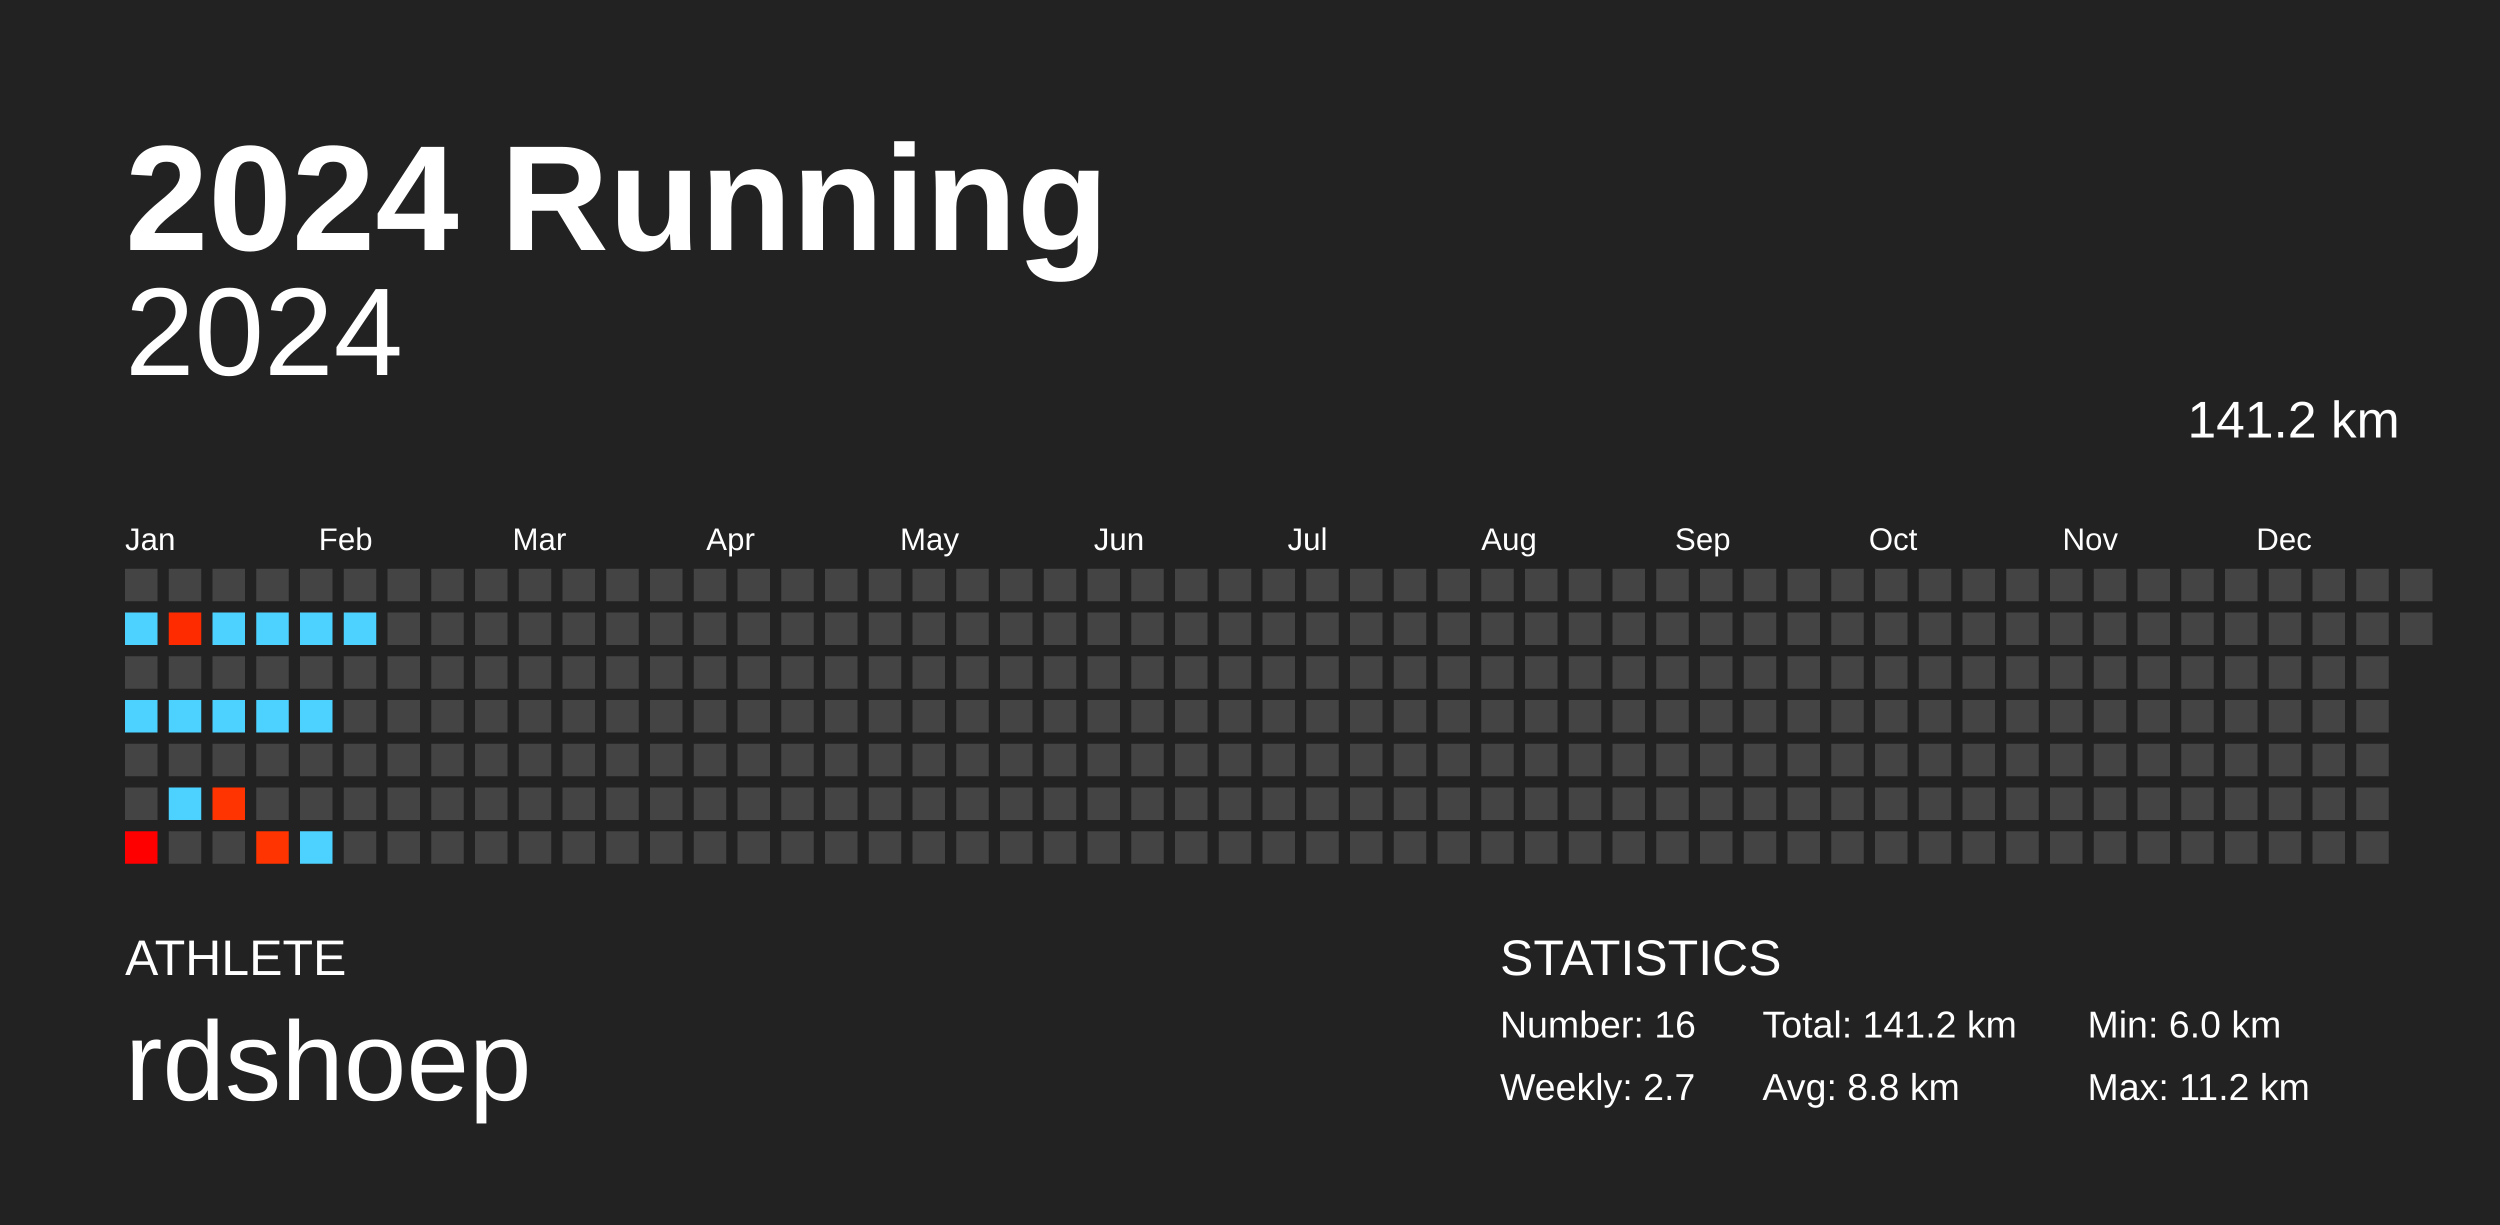
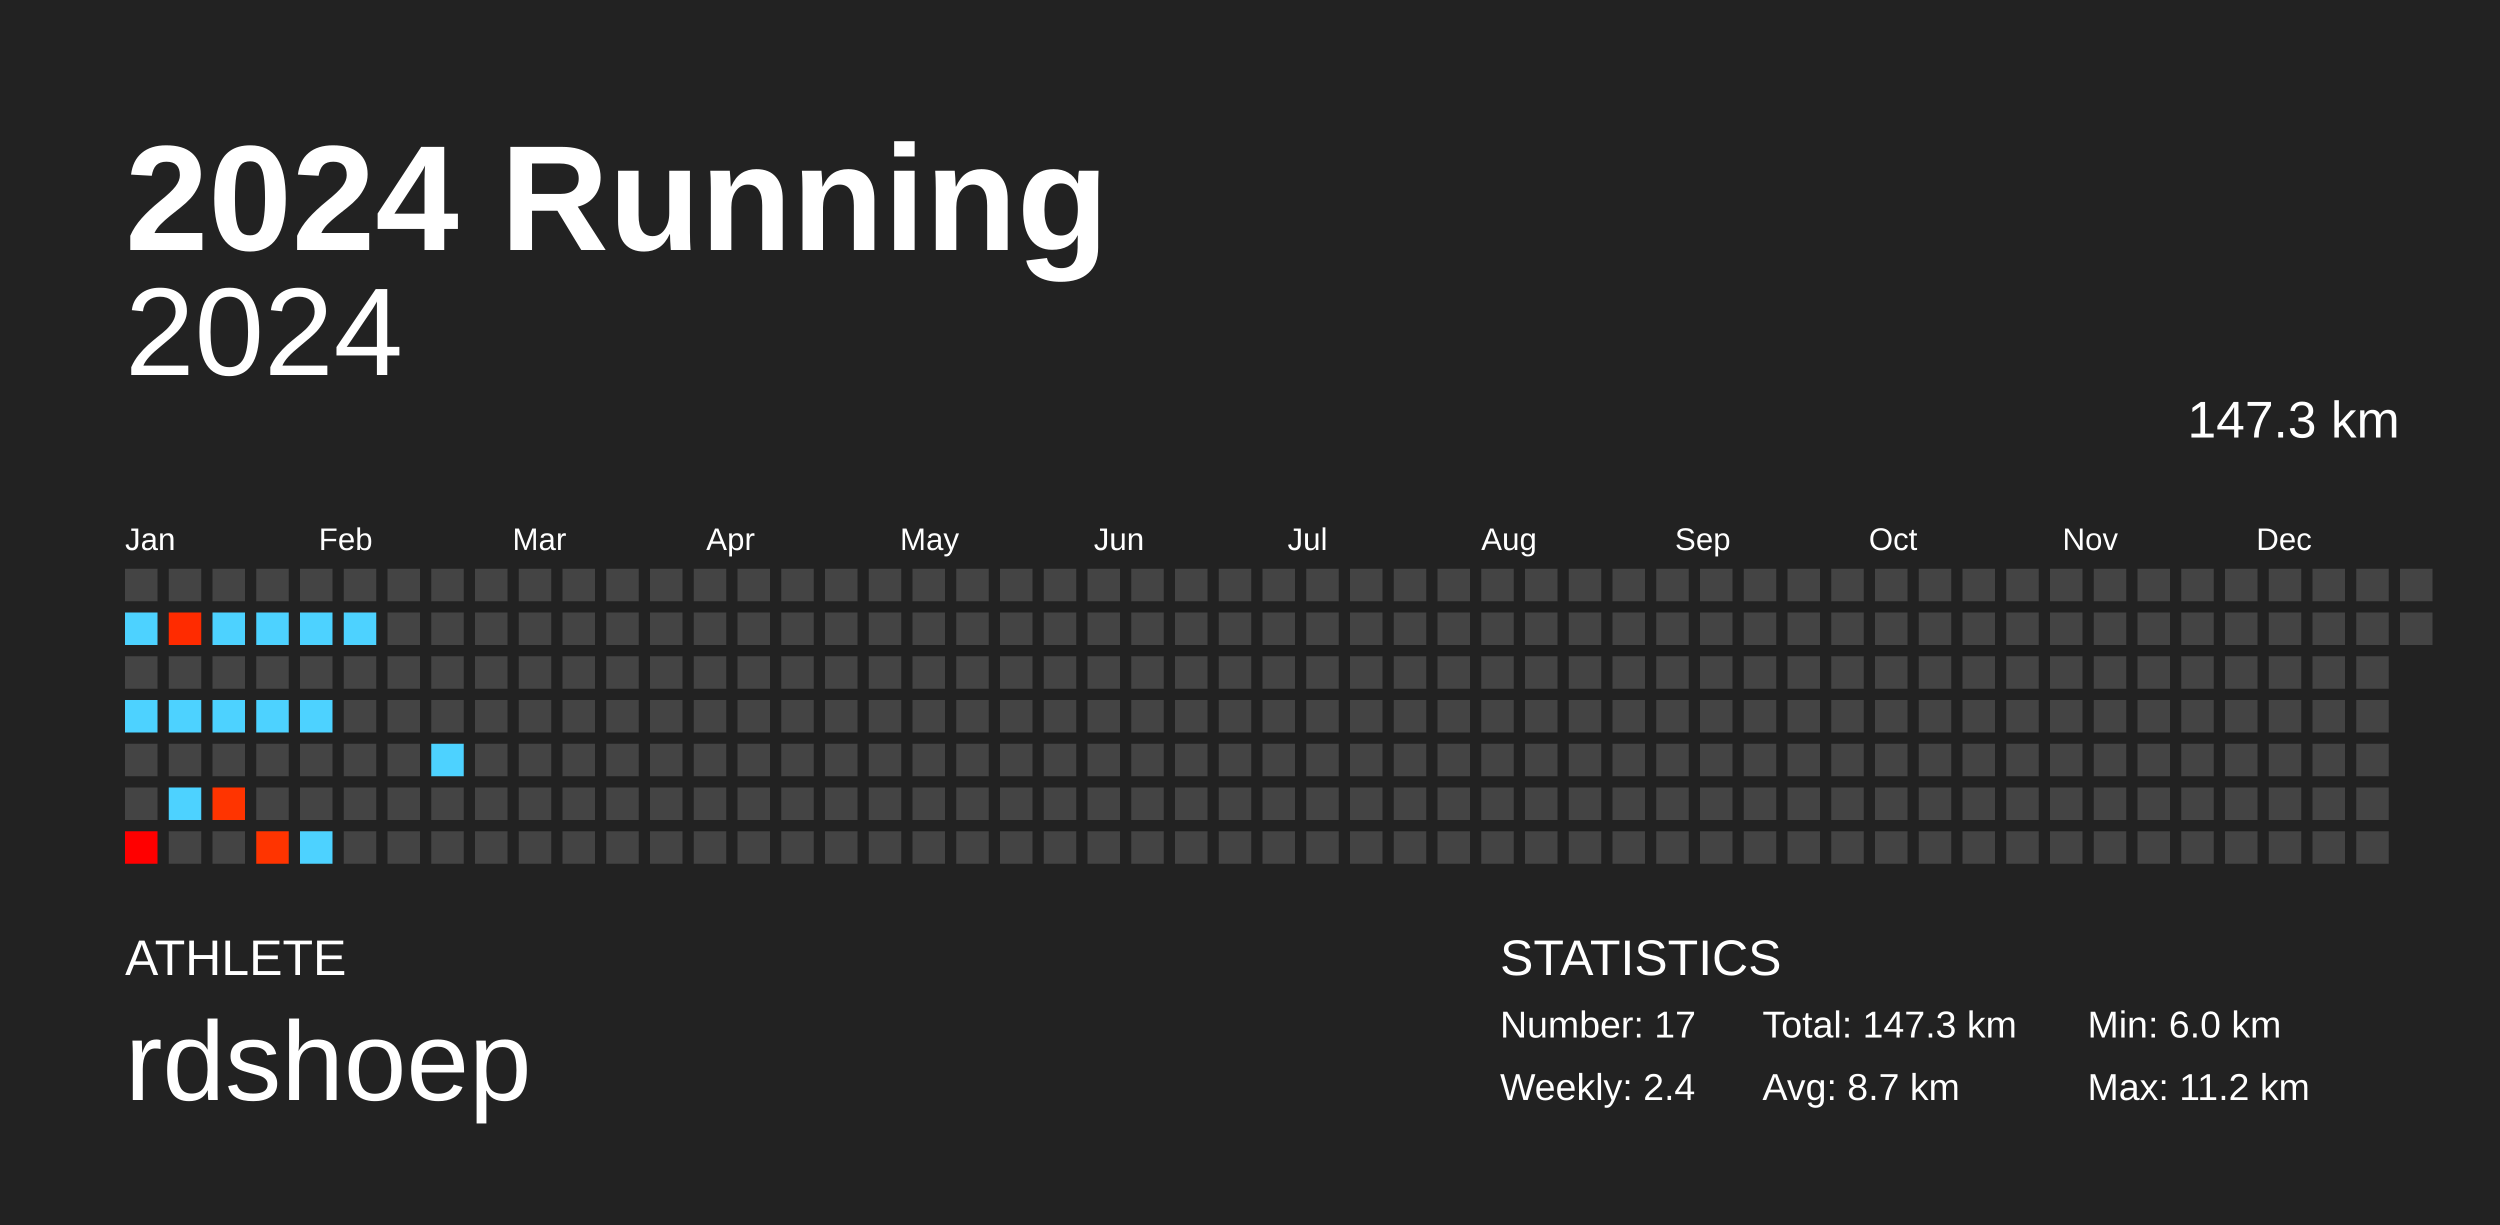
<svg xmlns="http://www.w3.org/2000/svg" baseProfile="full" height="98mm" version="1.1" viewBox="0,0,200,98" width="200mm">
  <defs />
  <rect fill="#222222" height="98" width="200" x="0" y="0" />
  <text fill="#FFFFFF" style="font-size:12px; font-family:Arial; font-weight:bold;" x="10" y="20">2024 Running</text>
  <text fill="#FFFFFF" style="font-size:4px; font-family:Arial" x="10" y="78">ATHLETE</text>
  <text fill="#FFFFFF" style="font-size:9px; font-family:Arial" x="10" y="88">rdshoep</text>
  <text fill="#FFFFFF" style="font-size:4px; font-family:Arial" x="120" y="78">STATISTICS</text>
-   <text fill="#FFFFFF" style="font-size:3px; font-family:Arial" x="120" y="83">Number: 16</text>
-   <text fill="#FFFFFF" style="font-size:3px; font-family:Arial" x="120" y="88">Weekly: 2.7</text>
-   <text fill="#FFFFFF" style="font-size:3px; font-family:Arial" x="141" y="83">Total: 141.2 km</text>
-   <text fill="#FFFFFF" style="font-size:3px; font-family:Arial" x="141" y="88">Avg: 8.8 km</text>
+   <text fill="#FFFFFF" style="font-size:3px; font-family:Arial" x="120" y="83">Number: 17</text>
+   <text fill="#FFFFFF" style="font-size:3px; font-family:Arial" x="120" y="88">Weekly: 2.4</text>
+   <text fill="#FFFFFF" style="font-size:3px; font-family:Arial" x="141" y="83">Total: 147.3 km</text>
+   <text fill="#FFFFFF" style="font-size:3px; font-family:Arial" x="141" y="88">Avg: 8.7 km</text>
  <text fill="#FFFFFF" style="font-size:3px; font-family:Arial" x="167" y="83">Min: 6.0 km</text>
  <text fill="#FFFFFF" style="font-size:3px; font-family:Arial" x="167" y="88">Max: 11.2 km</text>
  <text alignment-baseline="hanging" fill="#FFFFFF" style="font-size:10.0px; font-family:Arial;" x="10" y="30">2024</text>
-   <text alignment-baseline="hanging" fill="#FFFFFF" style="font-size:4.125px; font-family:Arial;" x="175" y="35">141.2 km</text>
+   <text alignment-baseline="hanging" fill="#FFFFFF" style="font-size:4.125px; font-family:Arial;" x="175" y="35">147.3 km</text>
  <text fill="#FFFFFF" style="font-size:2.5px; font-family:Arial" x="10.0" y="44">Jan</text>
  <text fill="#FFFFFF" style="font-size:2.5px; font-family:Arial" x="25.5" y="44">Feb</text>
  <text fill="#FFFFFF" style="font-size:2.5px; font-family:Arial" x="41.0" y="44">Mar</text>
  <text fill="#FFFFFF" style="font-size:2.5px; font-family:Arial" x="56.5" y="44">Apr</text>
  <text fill="#FFFFFF" style="font-size:2.5px; font-family:Arial" x="72.0" y="44">May</text>
  <text fill="#FFFFFF" style="font-size:2.5px; font-family:Arial" x="87.5" y="44">Jun</text>
  <text fill="#FFFFFF" style="font-size:2.5px; font-family:Arial" x="103.0" y="44">Jul</text>
  <text fill="#FFFFFF" style="font-size:2.5px; font-family:Arial" x="118.5" y="44">Aug</text>
  <text fill="#FFFFFF" style="font-size:2.5px; font-family:Arial" x="134.0" y="44">Sep</text>
  <text fill="#FFFFFF" style="font-size:2.5px; font-family:Arial" x="149.5" y="44">Oct</text>
  <text fill="#FFFFFF" style="font-size:2.5px; font-family:Arial" x="165.0" y="44">Nov</text>
  <text fill="#FFFFFF" style="font-size:2.5px; font-family:Arial" x="180.5" y="44">Dec</text>
  <rect fill="#444444" height="2.6" width="2.6" x="10.0" y="45.5" />
  <rect fill="#4dd2ff" height="2.6" width="2.6" x="10.0" y="49.0" />
  <rect fill="#444444" height="2.6" width="2.6" x="10.0" y="52.5" />
  <rect fill="#4dd2ff" height="2.6" width="2.6" x="10.0" y="56.0" />
  <rect fill="#444444" height="2.6" width="2.6" x="10.0" y="59.5" />
  <rect fill="#444444" height="2.6" width="2.6" x="10.0" y="63.0" />
  <rect fill="#ff0000" height="2.6" width="2.6" x="10.0" y="66.5" />
  <rect fill="#444444" height="2.6" width="2.6" x="13.5" y="45.5" />
  <rect fill="#ff2b00" height="2.6" width="2.6" x="13.5" y="49.0" />
  <rect fill="#444444" height="2.6" width="2.6" x="13.5" y="52.5" />
  <rect fill="#4dd2ff" height="2.6" width="2.6" x="13.5" y="56.0" />
  <rect fill="#444444" height="2.6" width="2.6" x="13.5" y="59.5" />
  <rect fill="#4dd2ff" height="2.6" width="2.6" x="13.5" y="63.0" />
  <rect fill="#444444" height="2.6" width="2.6" x="13.5" y="66.5" />
  <rect fill="#444444" height="2.6" width="2.6" x="17.0" y="45.5" />
  <rect fill="#4dd2ff" height="2.6" width="2.6" x="17.0" y="49.0" />
  <rect fill="#444444" height="2.6" width="2.6" x="17.0" y="52.5" />
  <rect fill="#4dd2ff" height="2.6" width="2.6" x="17.0" y="56.0" />
  <rect fill="#444444" height="2.6" width="2.6" x="17.0" y="59.5" />
  <rect fill="#ff3400" height="2.6" width="2.6" x="17.0" y="63.0" />
  <rect fill="#444444" height="2.6" width="2.6" x="17.0" y="66.5" />
  <rect fill="#444444" height="2.6" width="2.6" x="20.5" y="45.5" />
  <rect fill="#4dd2ff" height="2.6" width="2.6" x="20.5" y="49.0" />
  <rect fill="#444444" height="2.6" width="2.6" x="20.5" y="52.5" />
  <rect fill="#4dd2ff" height="2.6" width="2.6" x="20.5" y="56.0" />
  <rect fill="#444444" height="2.6" width="2.6" x="20.5" y="59.5" />
  <rect fill="#444444" height="2.6" width="2.6" x="20.5" y="63.0" />
  <rect fill="#ff3400" height="2.6" width="2.6" x="20.5" y="66.5" />
  <rect fill="#444444" height="2.6" width="2.6" x="24.0" y="45.5" />
  <rect fill="#4dd2ff" height="2.6" width="2.6" x="24.0" y="49.0" />
  <rect fill="#444444" height="2.6" width="2.6" x="24.0" y="52.5" />
  <rect fill="#4dd2ff" height="2.6" width="2.6" x="24.0" y="56.0" />
  <rect fill="#444444" height="2.6" width="2.6" x="24.0" y="59.5" />
  <rect fill="#444444" height="2.6" width="2.6" x="24.0" y="63.0" />
  <rect fill="#4dd2ff" height="2.6" width="2.6" x="24.0" y="66.5" />
  <rect fill="#444444" height="2.6" width="2.6" x="27.5" y="45.5" />
  <rect fill="#4dd2ff" height="2.6" width="2.6" x="27.5" y="49.0" />
  <rect fill="#444444" height="2.6" width="2.6" x="27.5" y="52.5" />
  <rect fill="#444444" height="2.6" width="2.6" x="27.5" y="56.0" />
  <rect fill="#444444" height="2.6" width="2.6" x="27.5" y="59.5" />
  <rect fill="#444444" height="2.6" width="2.6" x="27.5" y="63.0" />
  <rect fill="#444444" height="2.6" width="2.6" x="27.5" y="66.5" />
  <rect fill="#444444" height="2.6" width="2.6" x="31.0" y="45.5" />
  <rect fill="#444444" height="2.6" width="2.6" x="31.0" y="49.0" />
  <rect fill="#444444" height="2.6" width="2.6" x="31.0" y="52.5" />
  <rect fill="#444444" height="2.6" width="2.6" x="31.0" y="56.0" />
  <rect fill="#444444" height="2.6" width="2.6" x="31.0" y="59.5" />
  <rect fill="#444444" height="2.6" width="2.6" x="31.0" y="63.0" />
  <rect fill="#444444" height="2.6" width="2.6" x="31.0" y="66.5" />
  <rect fill="#444444" height="2.6" width="2.6" x="34.5" y="45.5" />
  <rect fill="#444444" height="2.6" width="2.6" x="34.5" y="49.0" />
  <rect fill="#444444" height="2.6" width="2.6" x="34.5" y="52.5" />
  <rect fill="#444444" height="2.6" width="2.6" x="34.5" y="56.0" />
-   <rect fill="#444444" height="2.6" width="2.6" x="34.5" y="59.5" />
+   <rect fill="#4dd2ff" height="2.6" width="2.6" x="34.5" y="59.5" />
  <rect fill="#444444" height="2.6" width="2.6" x="34.5" y="63.0" />
  <rect fill="#444444" height="2.6" width="2.6" x="34.5" y="66.5" />
  <rect fill="#444444" height="2.6" width="2.6" x="38.0" y="45.5" />
  <rect fill="#444444" height="2.6" width="2.6" x="38.0" y="49.0" />
  <rect fill="#444444" height="2.6" width="2.6" x="38.0" y="52.5" />
  <rect fill="#444444" height="2.6" width="2.6" x="38.0" y="56.0" />
  <rect fill="#444444" height="2.6" width="2.6" x="38.0" y="59.5" />
  <rect fill="#444444" height="2.6" width="2.6" x="38.0" y="63.0" />
  <rect fill="#444444" height="2.6" width="2.6" x="38.0" y="66.5" />
  <rect fill="#444444" height="2.6" width="2.6" x="41.5" y="45.5" />
  <rect fill="#444444" height="2.6" width="2.6" x="41.5" y="49.0" />
  <rect fill="#444444" height="2.6" width="2.6" x="41.5" y="52.5" />
  <rect fill="#444444" height="2.6" width="2.6" x="41.5" y="56.0" />
  <rect fill="#444444" height="2.6" width="2.6" x="41.5" y="59.5" />
  <rect fill="#444444" height="2.6" width="2.6" x="41.5" y="63.0" />
  <rect fill="#444444" height="2.6" width="2.6" x="41.5" y="66.5" />
  <rect fill="#444444" height="2.6" width="2.6" x="45.0" y="45.5" />
  <rect fill="#444444" height="2.6" width="2.6" x="45.0" y="49.0" />
  <rect fill="#444444" height="2.6" width="2.6" x="45.0" y="52.5" />
  <rect fill="#444444" height="2.6" width="2.6" x="45.0" y="56.0" />
  <rect fill="#444444" height="2.6" width="2.6" x="45.0" y="59.5" />
  <rect fill="#444444" height="2.6" width="2.6" x="45.0" y="63.0" />
  <rect fill="#444444" height="2.6" width="2.6" x="45.0" y="66.5" />
  <rect fill="#444444" height="2.6" width="2.6" x="48.5" y="45.5" />
  <rect fill="#444444" height="2.6" width="2.6" x="48.5" y="49.0" />
  <rect fill="#444444" height="2.6" width="2.6" x="48.5" y="52.5" />
  <rect fill="#444444" height="2.6" width="2.6" x="48.5" y="56.0" />
  <rect fill="#444444" height="2.6" width="2.6" x="48.5" y="59.5" />
  <rect fill="#444444" height="2.6" width="2.6" x="48.5" y="63.0" />
  <rect fill="#444444" height="2.6" width="2.6" x="48.5" y="66.5" />
  <rect fill="#444444" height="2.6" width="2.6" x="52.0" y="45.5" />
  <rect fill="#444444" height="2.6" width="2.6" x="52.0" y="49.0" />
  <rect fill="#444444" height="2.6" width="2.6" x="52.0" y="52.5" />
  <rect fill="#444444" height="2.6" width="2.6" x="52.0" y="56.0" />
  <rect fill="#444444" height="2.6" width="2.6" x="52.0" y="59.5" />
  <rect fill="#444444" height="2.6" width="2.6" x="52.0" y="63.0" />
  <rect fill="#444444" height="2.6" width="2.6" x="52.0" y="66.5" />
  <rect fill="#444444" height="2.6" width="2.6" x="55.5" y="45.5" />
  <rect fill="#444444" height="2.6" width="2.6" x="55.5" y="49.0" />
  <rect fill="#444444" height="2.6" width="2.6" x="55.5" y="52.5" />
  <rect fill="#444444" height="2.6" width="2.6" x="55.5" y="56.0" />
  <rect fill="#444444" height="2.6" width="2.6" x="55.5" y="59.5" />
  <rect fill="#444444" height="2.6" width="2.6" x="55.5" y="63.0" />
  <rect fill="#444444" height="2.6" width="2.6" x="55.5" y="66.5" />
  <rect fill="#444444" height="2.6" width="2.6" x="59.0" y="45.5" />
  <rect fill="#444444" height="2.6" width="2.6" x="59.0" y="49.0" />
  <rect fill="#444444" height="2.6" width="2.6" x="59.0" y="52.5" />
  <rect fill="#444444" height="2.6" width="2.6" x="59.0" y="56.0" />
  <rect fill="#444444" height="2.6" width="2.6" x="59.0" y="59.5" />
  <rect fill="#444444" height="2.6" width="2.6" x="59.0" y="63.0" />
  <rect fill="#444444" height="2.6" width="2.6" x="59.0" y="66.5" />
  <rect fill="#444444" height="2.6" width="2.6" x="62.5" y="45.5" />
  <rect fill="#444444" height="2.6" width="2.6" x="62.5" y="49.0" />
  <rect fill="#444444" height="2.6" width="2.6" x="62.5" y="52.5" />
  <rect fill="#444444" height="2.6" width="2.6" x="62.5" y="56.0" />
  <rect fill="#444444" height="2.6" width="2.6" x="62.5" y="59.5" />
  <rect fill="#444444" height="2.6" width="2.6" x="62.5" y="63.0" />
  <rect fill="#444444" height="2.6" width="2.6" x="62.5" y="66.5" />
  <rect fill="#444444" height="2.6" width="2.6" x="66.0" y="45.5" />
  <rect fill="#444444" height="2.6" width="2.6" x="66.0" y="49.0" />
  <rect fill="#444444" height="2.6" width="2.6" x="66.0" y="52.5" />
  <rect fill="#444444" height="2.6" width="2.6" x="66.0" y="56.0" />
  <rect fill="#444444" height="2.6" width="2.6" x="66.0" y="59.5" />
  <rect fill="#444444" height="2.6" width="2.6" x="66.0" y="63.0" />
  <rect fill="#444444" height="2.6" width="2.6" x="66.0" y="66.5" />
  <rect fill="#444444" height="2.6" width="2.6" x="69.5" y="45.5" />
  <rect fill="#444444" height="2.6" width="2.6" x="69.5" y="49.0" />
  <rect fill="#444444" height="2.6" width="2.6" x="69.5" y="52.5" />
  <rect fill="#444444" height="2.6" width="2.6" x="69.5" y="56.0" />
  <rect fill="#444444" height="2.6" width="2.6" x="69.5" y="59.5" />
  <rect fill="#444444" height="2.6" width="2.6" x="69.5" y="63.0" />
  <rect fill="#444444" height="2.6" width="2.6" x="69.5" y="66.5" />
  <rect fill="#444444" height="2.6" width="2.6" x="73.0" y="45.5" />
  <rect fill="#444444" height="2.6" width="2.6" x="73.0" y="49.0" />
  <rect fill="#444444" height="2.6" width="2.6" x="73.0" y="52.5" />
  <rect fill="#444444" height="2.6" width="2.6" x="73.0" y="56.0" />
  <rect fill="#444444" height="2.6" width="2.6" x="73.0" y="59.5" />
  <rect fill="#444444" height="2.6" width="2.6" x="73.0" y="63.0" />
  <rect fill="#444444" height="2.6" width="2.6" x="73.0" y="66.5" />
  <rect fill="#444444" height="2.6" width="2.6" x="76.5" y="45.5" />
  <rect fill="#444444" height="2.6" width="2.6" x="76.5" y="49.0" />
  <rect fill="#444444" height="2.6" width="2.6" x="76.5" y="52.5" />
  <rect fill="#444444" height="2.6" width="2.6" x="76.5" y="56.0" />
  <rect fill="#444444" height="2.6" width="2.6" x="76.5" y="59.5" />
  <rect fill="#444444" height="2.6" width="2.6" x="76.5" y="63.0" />
  <rect fill="#444444" height="2.6" width="2.6" x="76.5" y="66.5" />
  <rect fill="#444444" height="2.6" width="2.6" x="80.0" y="45.5" />
  <rect fill="#444444" height="2.6" width="2.6" x="80.0" y="49.0" />
  <rect fill="#444444" height="2.6" width="2.6" x="80.0" y="52.5" />
  <rect fill="#444444" height="2.6" width="2.6" x="80.0" y="56.0" />
  <rect fill="#444444" height="2.6" width="2.6" x="80.0" y="59.5" />
  <rect fill="#444444" height="2.6" width="2.6" x="80.0" y="63.0" />
  <rect fill="#444444" height="2.6" width="2.6" x="80.0" y="66.5" />
  <rect fill="#444444" height="2.6" width="2.6" x="83.5" y="45.5" />
  <rect fill="#444444" height="2.6" width="2.6" x="83.5" y="49.0" />
  <rect fill="#444444" height="2.6" width="2.6" x="83.5" y="52.5" />
  <rect fill="#444444" height="2.6" width="2.6" x="83.5" y="56.0" />
  <rect fill="#444444" height="2.6" width="2.6" x="83.5" y="59.5" />
  <rect fill="#444444" height="2.6" width="2.6" x="83.5" y="63.0" />
  <rect fill="#444444" height="2.6" width="2.6" x="83.5" y="66.5" />
  <rect fill="#444444" height="2.6" width="2.6" x="87.0" y="45.5" />
  <rect fill="#444444" height="2.6" width="2.6" x="87.0" y="49.0" />
  <rect fill="#444444" height="2.6" width="2.6" x="87.0" y="52.5" />
  <rect fill="#444444" height="2.6" width="2.6" x="87.0" y="56.0" />
  <rect fill="#444444" height="2.6" width="2.6" x="87.0" y="59.5" />
  <rect fill="#444444" height="2.6" width="2.6" x="87.0" y="63.0" />
  <rect fill="#444444" height="2.6" width="2.6" x="87.0" y="66.5" />
  <rect fill="#444444" height="2.6" width="2.6" x="90.5" y="45.5" />
  <rect fill="#444444" height="2.6" width="2.6" x="90.5" y="49.0" />
  <rect fill="#444444" height="2.6" width="2.6" x="90.5" y="52.5" />
  <rect fill="#444444" height="2.6" width="2.6" x="90.5" y="56.0" />
  <rect fill="#444444" height="2.6" width="2.6" x="90.5" y="59.5" />
  <rect fill="#444444" height="2.6" width="2.6" x="90.5" y="63.0" />
  <rect fill="#444444" height="2.6" width="2.6" x="90.5" y="66.5" />
  <rect fill="#444444" height="2.6" width="2.6" x="94.0" y="45.5" />
  <rect fill="#444444" height="2.6" width="2.6" x="94.0" y="49.0" />
  <rect fill="#444444" height="2.6" width="2.6" x="94.0" y="52.5" />
  <rect fill="#444444" height="2.6" width="2.6" x="94.0" y="56.0" />
  <rect fill="#444444" height="2.6" width="2.6" x="94.0" y="59.5" />
  <rect fill="#444444" height="2.6" width="2.6" x="94.0" y="63.0" />
  <rect fill="#444444" height="2.6" width="2.6" x="94.0" y="66.5" />
  <rect fill="#444444" height="2.6" width="2.6" x="97.5" y="45.5" />
  <rect fill="#444444" height="2.6" width="2.6" x="97.5" y="49.0" />
  <rect fill="#444444" height="2.6" width="2.6" x="97.5" y="52.5" />
  <rect fill="#444444" height="2.6" width="2.6" x="97.5" y="56.0" />
  <rect fill="#444444" height="2.6" width="2.6" x="97.5" y="59.5" />
  <rect fill="#444444" height="2.6" width="2.6" x="97.5" y="63.0" />
  <rect fill="#444444" height="2.6" width="2.6" x="97.5" y="66.5" />
  <rect fill="#444444" height="2.6" width="2.6" x="101.0" y="45.5" />
  <rect fill="#444444" height="2.6" width="2.6" x="101.0" y="49.0" />
  <rect fill="#444444" height="2.6" width="2.6" x="101.0" y="52.5" />
  <rect fill="#444444" height="2.6" width="2.6" x="101.0" y="56.0" />
  <rect fill="#444444" height="2.6" width="2.6" x="101.0" y="59.5" />
  <rect fill="#444444" height="2.6" width="2.6" x="101.0" y="63.0" />
  <rect fill="#444444" height="2.6" width="2.6" x="101.0" y="66.5" />
  <rect fill="#444444" height="2.6" width="2.6" x="104.5" y="45.5" />
  <rect fill="#444444" height="2.6" width="2.6" x="104.5" y="49.0" />
  <rect fill="#444444" height="2.6" width="2.6" x="104.5" y="52.5" />
  <rect fill="#444444" height="2.6" width="2.6" x="104.5" y="56.0" />
  <rect fill="#444444" height="2.6" width="2.6" x="104.5" y="59.5" />
  <rect fill="#444444" height="2.6" width="2.6" x="104.5" y="63.0" />
  <rect fill="#444444" height="2.6" width="2.6" x="104.5" y="66.5" />
  <rect fill="#444444" height="2.6" width="2.6" x="108.0" y="45.5" />
  <rect fill="#444444" height="2.6" width="2.6" x="108.0" y="49.0" />
  <rect fill="#444444" height="2.6" width="2.6" x="108.0" y="52.5" />
  <rect fill="#444444" height="2.6" width="2.6" x="108.0" y="56.0" />
  <rect fill="#444444" height="2.6" width="2.6" x="108.0" y="59.5" />
  <rect fill="#444444" height="2.6" width="2.6" x="108.0" y="63.0" />
  <rect fill="#444444" height="2.6" width="2.6" x="108.0" y="66.5" />
  <rect fill="#444444" height="2.6" width="2.6" x="111.5" y="45.5" />
  <rect fill="#444444" height="2.6" width="2.6" x="111.5" y="49.0" />
  <rect fill="#444444" height="2.6" width="2.6" x="111.5" y="52.5" />
  <rect fill="#444444" height="2.6" width="2.6" x="111.5" y="56.0" />
  <rect fill="#444444" height="2.6" width="2.6" x="111.5" y="59.5" />
  <rect fill="#444444" height="2.6" width="2.6" x="111.5" y="63.0" />
  <rect fill="#444444" height="2.6" width="2.6" x="111.5" y="66.5" />
  <rect fill="#444444" height="2.6" width="2.6" x="115.0" y="45.5" />
  <rect fill="#444444" height="2.6" width="2.6" x="115.0" y="49.0" />
  <rect fill="#444444" height="2.6" width="2.6" x="115.0" y="52.5" />
  <rect fill="#444444" height="2.6" width="2.6" x="115.0" y="56.0" />
  <rect fill="#444444" height="2.6" width="2.6" x="115.0" y="59.5" />
  <rect fill="#444444" height="2.6" width="2.6" x="115.0" y="63.0" />
  <rect fill="#444444" height="2.6" width="2.6" x="115.0" y="66.5" />
  <rect fill="#444444" height="2.6" width="2.6" x="118.5" y="45.5" />
  <rect fill="#444444" height="2.6" width="2.6" x="118.5" y="49.0" />
  <rect fill="#444444" height="2.6" width="2.6" x="118.5" y="52.5" />
  <rect fill="#444444" height="2.6" width="2.6" x="118.5" y="56.0" />
  <rect fill="#444444" height="2.6" width="2.6" x="118.5" y="59.5" />
  <rect fill="#444444" height="2.6" width="2.6" x="118.5" y="63.0" />
  <rect fill="#444444" height="2.6" width="2.6" x="118.5" y="66.5" />
  <rect fill="#444444" height="2.6" width="2.6" x="122.0" y="45.5" />
  <rect fill="#444444" height="2.6" width="2.6" x="122.0" y="49.0" />
  <rect fill="#444444" height="2.6" width="2.6" x="122.0" y="52.5" />
  <rect fill="#444444" height="2.6" width="2.6" x="122.0" y="56.0" />
  <rect fill="#444444" height="2.6" width="2.6" x="122.0" y="59.5" />
  <rect fill="#444444" height="2.6" width="2.6" x="122.0" y="63.0" />
  <rect fill="#444444" height="2.6" width="2.6" x="122.0" y="66.5" />
  <rect fill="#444444" height="2.6" width="2.6" x="125.5" y="45.5" />
  <rect fill="#444444" height="2.6" width="2.6" x="125.5" y="49.0" />
  <rect fill="#444444" height="2.6" width="2.6" x="125.5" y="52.5" />
  <rect fill="#444444" height="2.6" width="2.6" x="125.5" y="56.0" />
  <rect fill="#444444" height="2.6" width="2.6" x="125.5" y="59.5" />
  <rect fill="#444444" height="2.6" width="2.6" x="125.5" y="63.0" />
  <rect fill="#444444" height="2.6" width="2.6" x="125.5" y="66.5" />
  <rect fill="#444444" height="2.6" width="2.6" x="129.0" y="45.5" />
  <rect fill="#444444" height="2.6" width="2.6" x="129.0" y="49.0" />
  <rect fill="#444444" height="2.6" width="2.6" x="129.0" y="52.5" />
  <rect fill="#444444" height="2.6" width="2.6" x="129.0" y="56.0" />
  <rect fill="#444444" height="2.6" width="2.6" x="129.0" y="59.5" />
  <rect fill="#444444" height="2.6" width="2.6" x="129.0" y="63.0" />
  <rect fill="#444444" height="2.6" width="2.6" x="129.0" y="66.5" />
  <rect fill="#444444" height="2.6" width="2.6" x="132.5" y="45.5" />
  <rect fill="#444444" height="2.6" width="2.6" x="132.5" y="49.0" />
  <rect fill="#444444" height="2.6" width="2.6" x="132.5" y="52.5" />
  <rect fill="#444444" height="2.6" width="2.6" x="132.5" y="56.0" />
  <rect fill="#444444" height="2.6" width="2.6" x="132.5" y="59.5" />
  <rect fill="#444444" height="2.6" width="2.6" x="132.5" y="63.0" />
  <rect fill="#444444" height="2.6" width="2.6" x="132.5" y="66.5" />
  <rect fill="#444444" height="2.6" width="2.6" x="136.0" y="45.5" />
  <rect fill="#444444" height="2.6" width="2.6" x="136.0" y="49.0" />
  <rect fill="#444444" height="2.6" width="2.6" x="136.0" y="52.5" />
  <rect fill="#444444" height="2.6" width="2.6" x="136.0" y="56.0" />
  <rect fill="#444444" height="2.6" width="2.6" x="136.0" y="59.5" />
  <rect fill="#444444" height="2.6" width="2.6" x="136.0" y="63.0" />
  <rect fill="#444444" height="2.6" width="2.6" x="136.0" y="66.5" />
  <rect fill="#444444" height="2.6" width="2.6" x="139.5" y="45.5" />
  <rect fill="#444444" height="2.6" width="2.6" x="139.5" y="49.0" />
  <rect fill="#444444" height="2.6" width="2.6" x="139.5" y="52.5" />
  <rect fill="#444444" height="2.6" width="2.6" x="139.5" y="56.0" />
  <rect fill="#444444" height="2.6" width="2.6" x="139.5" y="59.5" />
  <rect fill="#444444" height="2.6" width="2.6" x="139.5" y="63.0" />
  <rect fill="#444444" height="2.6" width="2.6" x="139.5" y="66.5" />
  <rect fill="#444444" height="2.6" width="2.6" x="143.0" y="45.5" />
  <rect fill="#444444" height="2.6" width="2.6" x="143.0" y="49.0" />
  <rect fill="#444444" height="2.6" width="2.6" x="143.0" y="52.5" />
  <rect fill="#444444" height="2.6" width="2.6" x="143.0" y="56.0" />
  <rect fill="#444444" height="2.6" width="2.6" x="143.0" y="59.5" />
  <rect fill="#444444" height="2.6" width="2.6" x="143.0" y="63.0" />
  <rect fill="#444444" height="2.6" width="2.6" x="143.0" y="66.5" />
  <rect fill="#444444" height="2.6" width="2.6" x="146.5" y="45.5" />
  <rect fill="#444444" height="2.6" width="2.6" x="146.5" y="49.0" />
  <rect fill="#444444" height="2.6" width="2.6" x="146.5" y="52.5" />
  <rect fill="#444444" height="2.6" width="2.6" x="146.5" y="56.0" />
  <rect fill="#444444" height="2.6" width="2.6" x="146.5" y="59.5" />
  <rect fill="#444444" height="2.6" width="2.6" x="146.5" y="63.0" />
  <rect fill="#444444" height="2.6" width="2.6" x="146.5" y="66.5" />
  <rect fill="#444444" height="2.6" width="2.6" x="150.0" y="45.5" />
  <rect fill="#444444" height="2.6" width="2.6" x="150.0" y="49.0" />
  <rect fill="#444444" height="2.6" width="2.6" x="150.0" y="52.5" />
  <rect fill="#444444" height="2.6" width="2.6" x="150.0" y="56.0" />
  <rect fill="#444444" height="2.6" width="2.6" x="150.0" y="59.5" />
  <rect fill="#444444" height="2.6" width="2.6" x="150.0" y="63.0" />
  <rect fill="#444444" height="2.6" width="2.6" x="150.0" y="66.5" />
  <rect fill="#444444" height="2.6" width="2.6" x="153.5" y="45.5" />
  <rect fill="#444444" height="2.6" width="2.6" x="153.5" y="49.0" />
  <rect fill="#444444" height="2.6" width="2.6" x="153.5" y="52.5" />
  <rect fill="#444444" height="2.6" width="2.6" x="153.5" y="56.0" />
  <rect fill="#444444" height="2.6" width="2.6" x="153.5" y="59.5" />
  <rect fill="#444444" height="2.6" width="2.6" x="153.5" y="63.0" />
  <rect fill="#444444" height="2.6" width="2.6" x="153.5" y="66.5" />
  <rect fill="#444444" height="2.6" width="2.6" x="157.0" y="45.5" />
  <rect fill="#444444" height="2.6" width="2.6" x="157.0" y="49.0" />
  <rect fill="#444444" height="2.6" width="2.6" x="157.0" y="52.5" />
  <rect fill="#444444" height="2.6" width="2.6" x="157.0" y="56.0" />
  <rect fill="#444444" height="2.6" width="2.6" x="157.0" y="59.5" />
  <rect fill="#444444" height="2.6" width="2.6" x="157.0" y="63.0" />
  <rect fill="#444444" height="2.6" width="2.6" x="157.0" y="66.5" />
  <rect fill="#444444" height="2.6" width="2.6" x="160.5" y="45.5" />
  <rect fill="#444444" height="2.6" width="2.6" x="160.5" y="49.0" />
  <rect fill="#444444" height="2.6" width="2.6" x="160.5" y="52.5" />
  <rect fill="#444444" height="2.6" width="2.6" x="160.5" y="56.0" />
  <rect fill="#444444" height="2.6" width="2.6" x="160.5" y="59.5" />
  <rect fill="#444444" height="2.6" width="2.6" x="160.5" y="63.0" />
  <rect fill="#444444" height="2.6" width="2.6" x="160.5" y="66.5" />
  <rect fill="#444444" height="2.6" width="2.6" x="164.0" y="45.5" />
  <rect fill="#444444" height="2.6" width="2.6" x="164.0" y="49.0" />
  <rect fill="#444444" height="2.6" width="2.6" x="164.0" y="52.5" />
  <rect fill="#444444" height="2.6" width="2.6" x="164.0" y="56.0" />
  <rect fill="#444444" height="2.6" width="2.6" x="164.0" y="59.5" />
  <rect fill="#444444" height="2.6" width="2.6" x="164.0" y="63.0" />
  <rect fill="#444444" height="2.6" width="2.6" x="164.0" y="66.5" />
  <rect fill="#444444" height="2.6" width="2.6" x="167.5" y="45.5" />
  <rect fill="#444444" height="2.6" width="2.6" x="167.5" y="49.0" />
  <rect fill="#444444" height="2.6" width="2.6" x="167.5" y="52.5" />
  <rect fill="#444444" height="2.6" width="2.6" x="167.5" y="56.0" />
  <rect fill="#444444" height="2.6" width="2.6" x="167.5" y="59.5" />
  <rect fill="#444444" height="2.6" width="2.6" x="167.5" y="63.0" />
  <rect fill="#444444" height="2.6" width="2.6" x="167.5" y="66.5" />
  <rect fill="#444444" height="2.6" width="2.6" x="171.0" y="45.5" />
  <rect fill="#444444" height="2.6" width="2.6" x="171.0" y="49.0" />
  <rect fill="#444444" height="2.6" width="2.6" x="171.0" y="52.5" />
  <rect fill="#444444" height="2.6" width="2.6" x="171.0" y="56.0" />
  <rect fill="#444444" height="2.6" width="2.6" x="171.0" y="59.5" />
  <rect fill="#444444" height="2.6" width="2.6" x="171.0" y="63.0" />
  <rect fill="#444444" height="2.6" width="2.6" x="171.0" y="66.5" />
  <rect fill="#444444" height="2.6" width="2.6" x="174.5" y="45.5" />
  <rect fill="#444444" height="2.6" width="2.6" x="174.5" y="49.0" />
  <rect fill="#444444" height="2.6" width="2.6" x="174.5" y="52.5" />
  <rect fill="#444444" height="2.6" width="2.6" x="174.5" y="56.0" />
  <rect fill="#444444" height="2.6" width="2.6" x="174.5" y="59.5" />
  <rect fill="#444444" height="2.6" width="2.6" x="174.5" y="63.0" />
  <rect fill="#444444" height="2.6" width="2.6" x="174.5" y="66.5" />
  <rect fill="#444444" height="2.6" width="2.6" x="178.0" y="45.5" />
  <rect fill="#444444" height="2.6" width="2.6" x="178.0" y="49.0" />
  <rect fill="#444444" height="2.6" width="2.6" x="178.0" y="52.5" />
  <rect fill="#444444" height="2.6" width="2.6" x="178.0" y="56.0" />
  <rect fill="#444444" height="2.6" width="2.6" x="178.0" y="59.5" />
  <rect fill="#444444" height="2.6" width="2.6" x="178.0" y="63.0" />
  <rect fill="#444444" height="2.6" width="2.6" x="178.0" y="66.5" />
  <rect fill="#444444" height="2.6" width="2.6" x="181.5" y="45.5" />
  <rect fill="#444444" height="2.6" width="2.6" x="181.5" y="49.0" />
  <rect fill="#444444" height="2.6" width="2.6" x="181.5" y="52.5" />
  <rect fill="#444444" height="2.6" width="2.6" x="181.5" y="56.0" />
  <rect fill="#444444" height="2.6" width="2.6" x="181.5" y="59.5" />
  <rect fill="#444444" height="2.6" width="2.6" x="181.5" y="63.0" />
  <rect fill="#444444" height="2.6" width="2.6" x="181.5" y="66.5" />
  <rect fill="#444444" height="2.6" width="2.6" x="185.0" y="45.5" />
  <rect fill="#444444" height="2.6" width="2.6" x="185.0" y="49.0" />
  <rect fill="#444444" height="2.6" width="2.6" x="185.0" y="52.5" />
  <rect fill="#444444" height="2.6" width="2.6" x="185.0" y="56.0" />
  <rect fill="#444444" height="2.6" width="2.6" x="185.0" y="59.5" />
  <rect fill="#444444" height="2.6" width="2.6" x="185.0" y="63.0" />
  <rect fill="#444444" height="2.6" width="2.6" x="185.0" y="66.5" />
  <rect fill="#444444" height="2.6" width="2.6" x="188.5" y="45.5" />
  <rect fill="#444444" height="2.6" width="2.6" x="188.5" y="49.0" />
  <rect fill="#444444" height="2.6" width="2.6" x="188.5" y="52.5" />
  <rect fill="#444444" height="2.6" width="2.6" x="188.5" y="56.0" />
  <rect fill="#444444" height="2.6" width="2.6" x="188.5" y="59.5" />
  <rect fill="#444444" height="2.6" width="2.6" x="188.5" y="63.0" />
  <rect fill="#444444" height="2.6" width="2.6" x="188.5" y="66.5" />
  <rect fill="#444444" height="2.6" width="2.6" x="192.0" y="45.5" />
  <rect fill="#444444" height="2.6" width="2.6" x="192.0" y="49.0" />
</svg>
